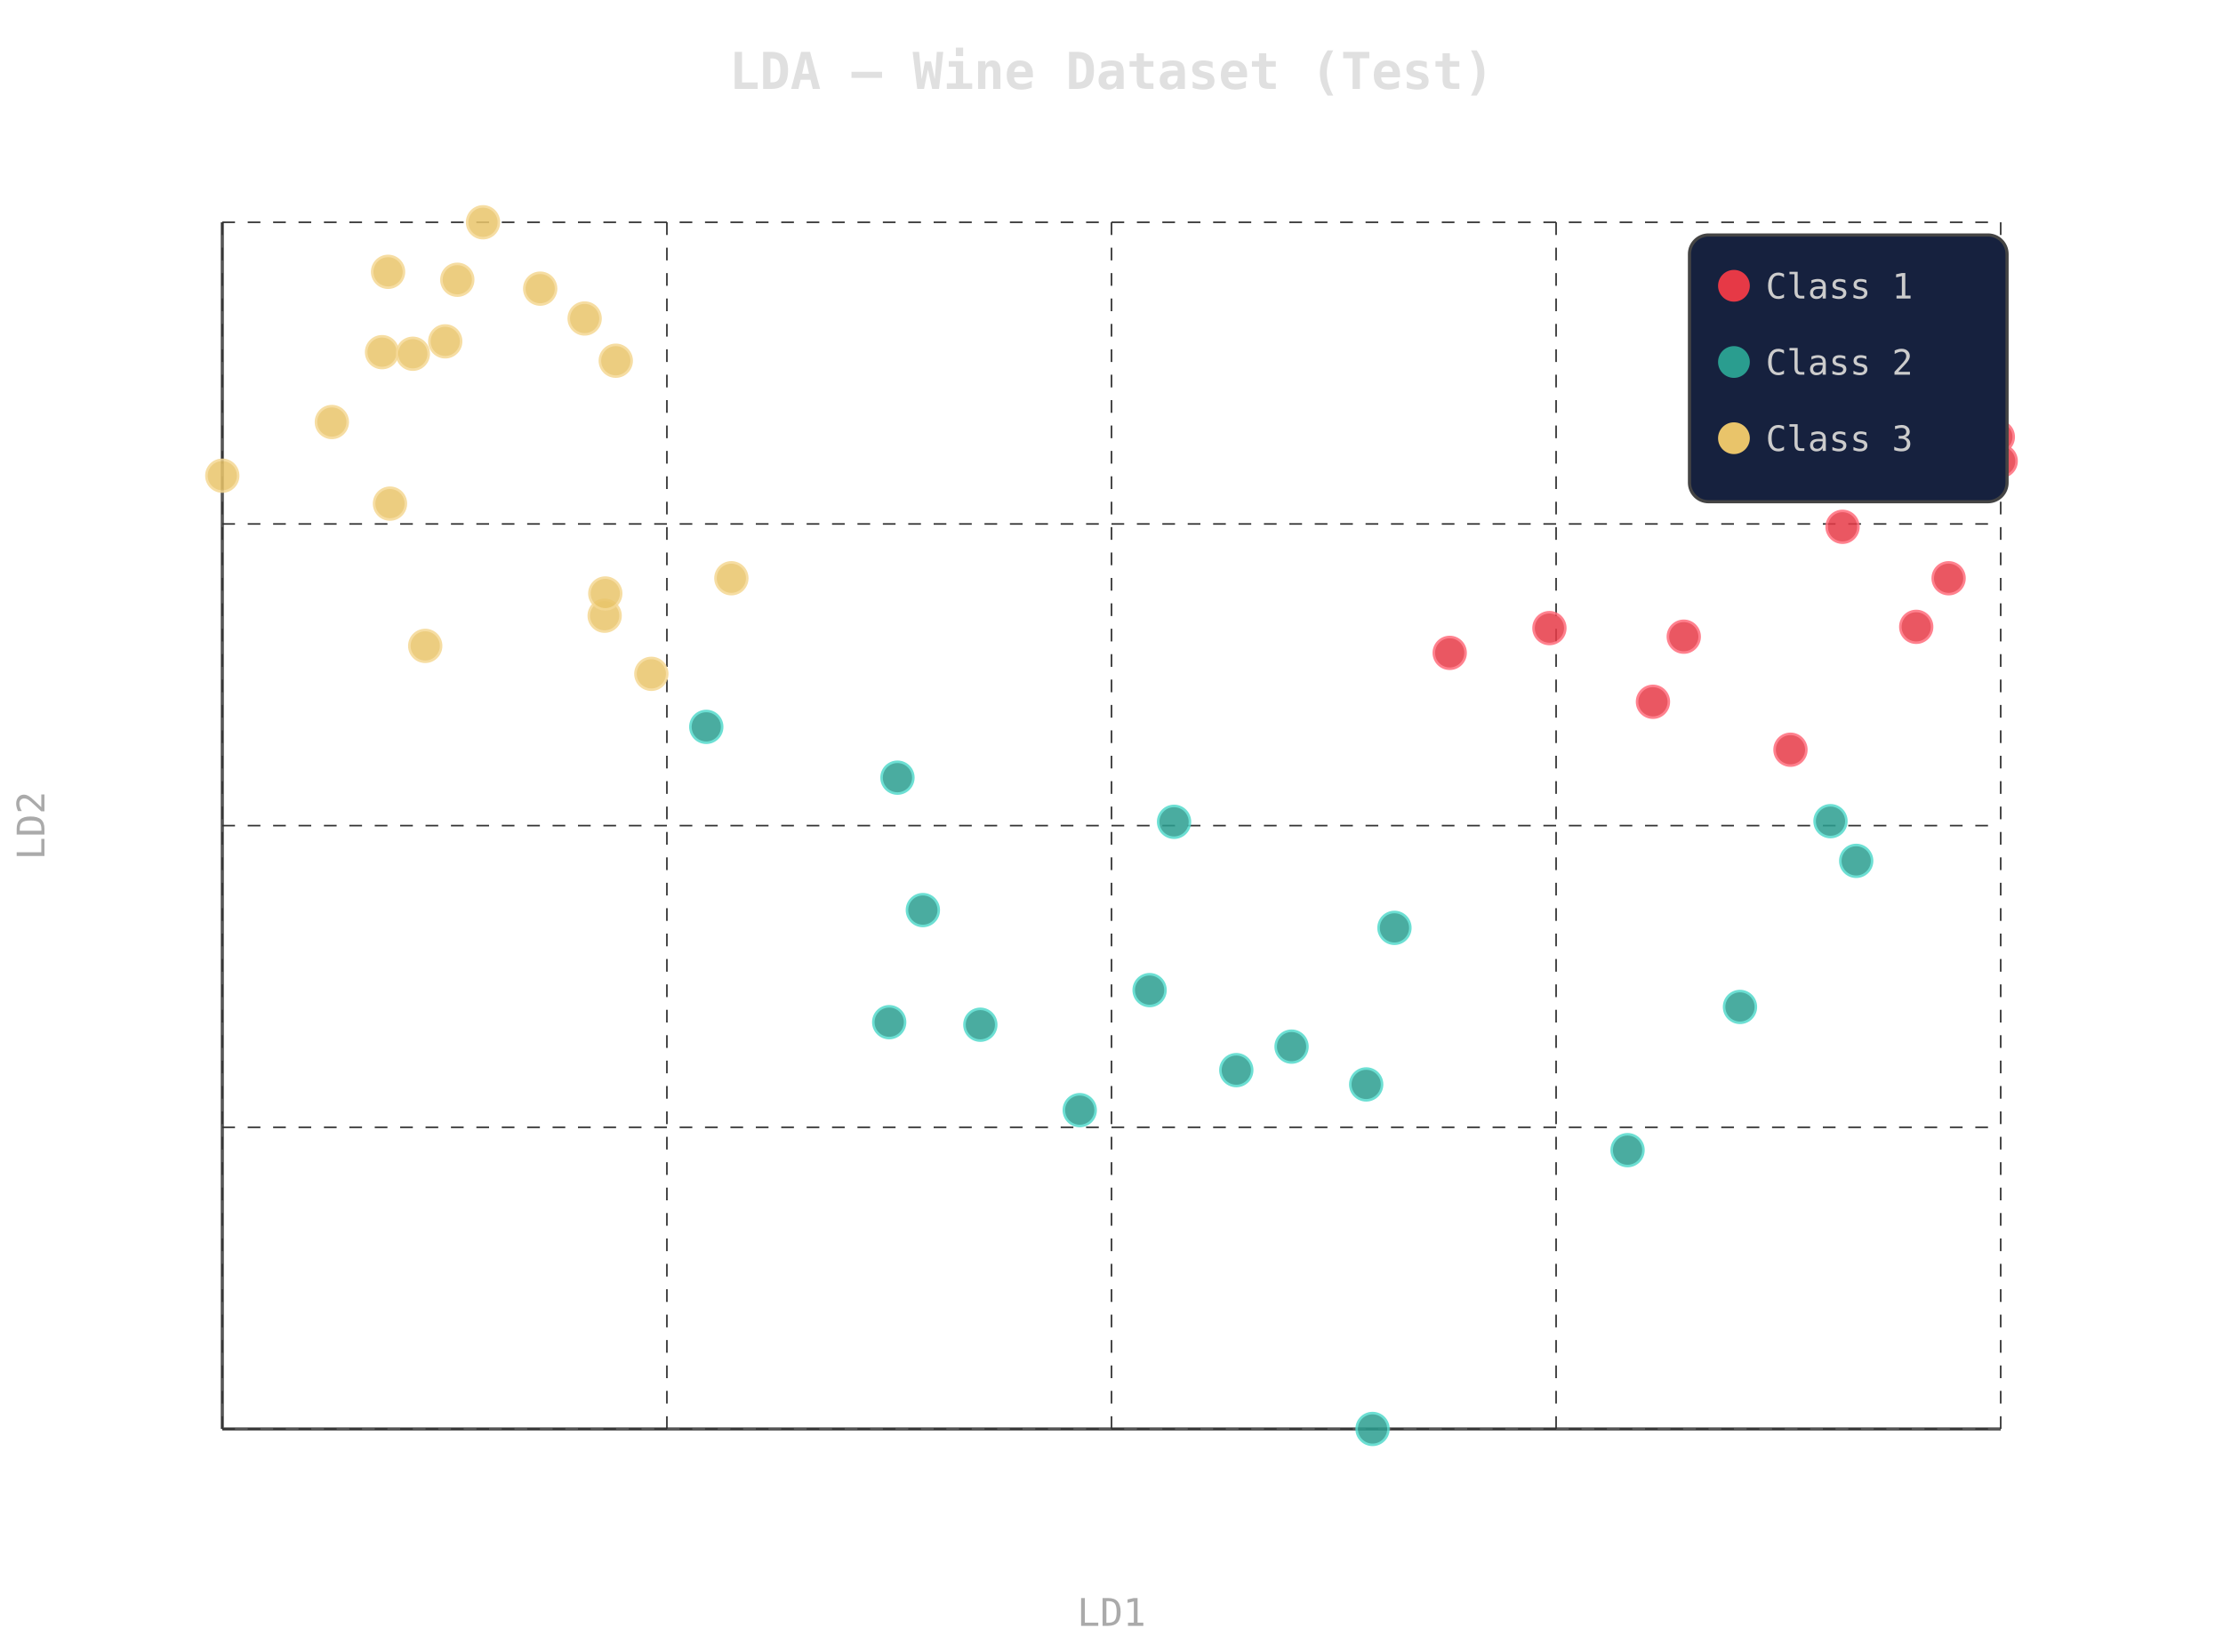
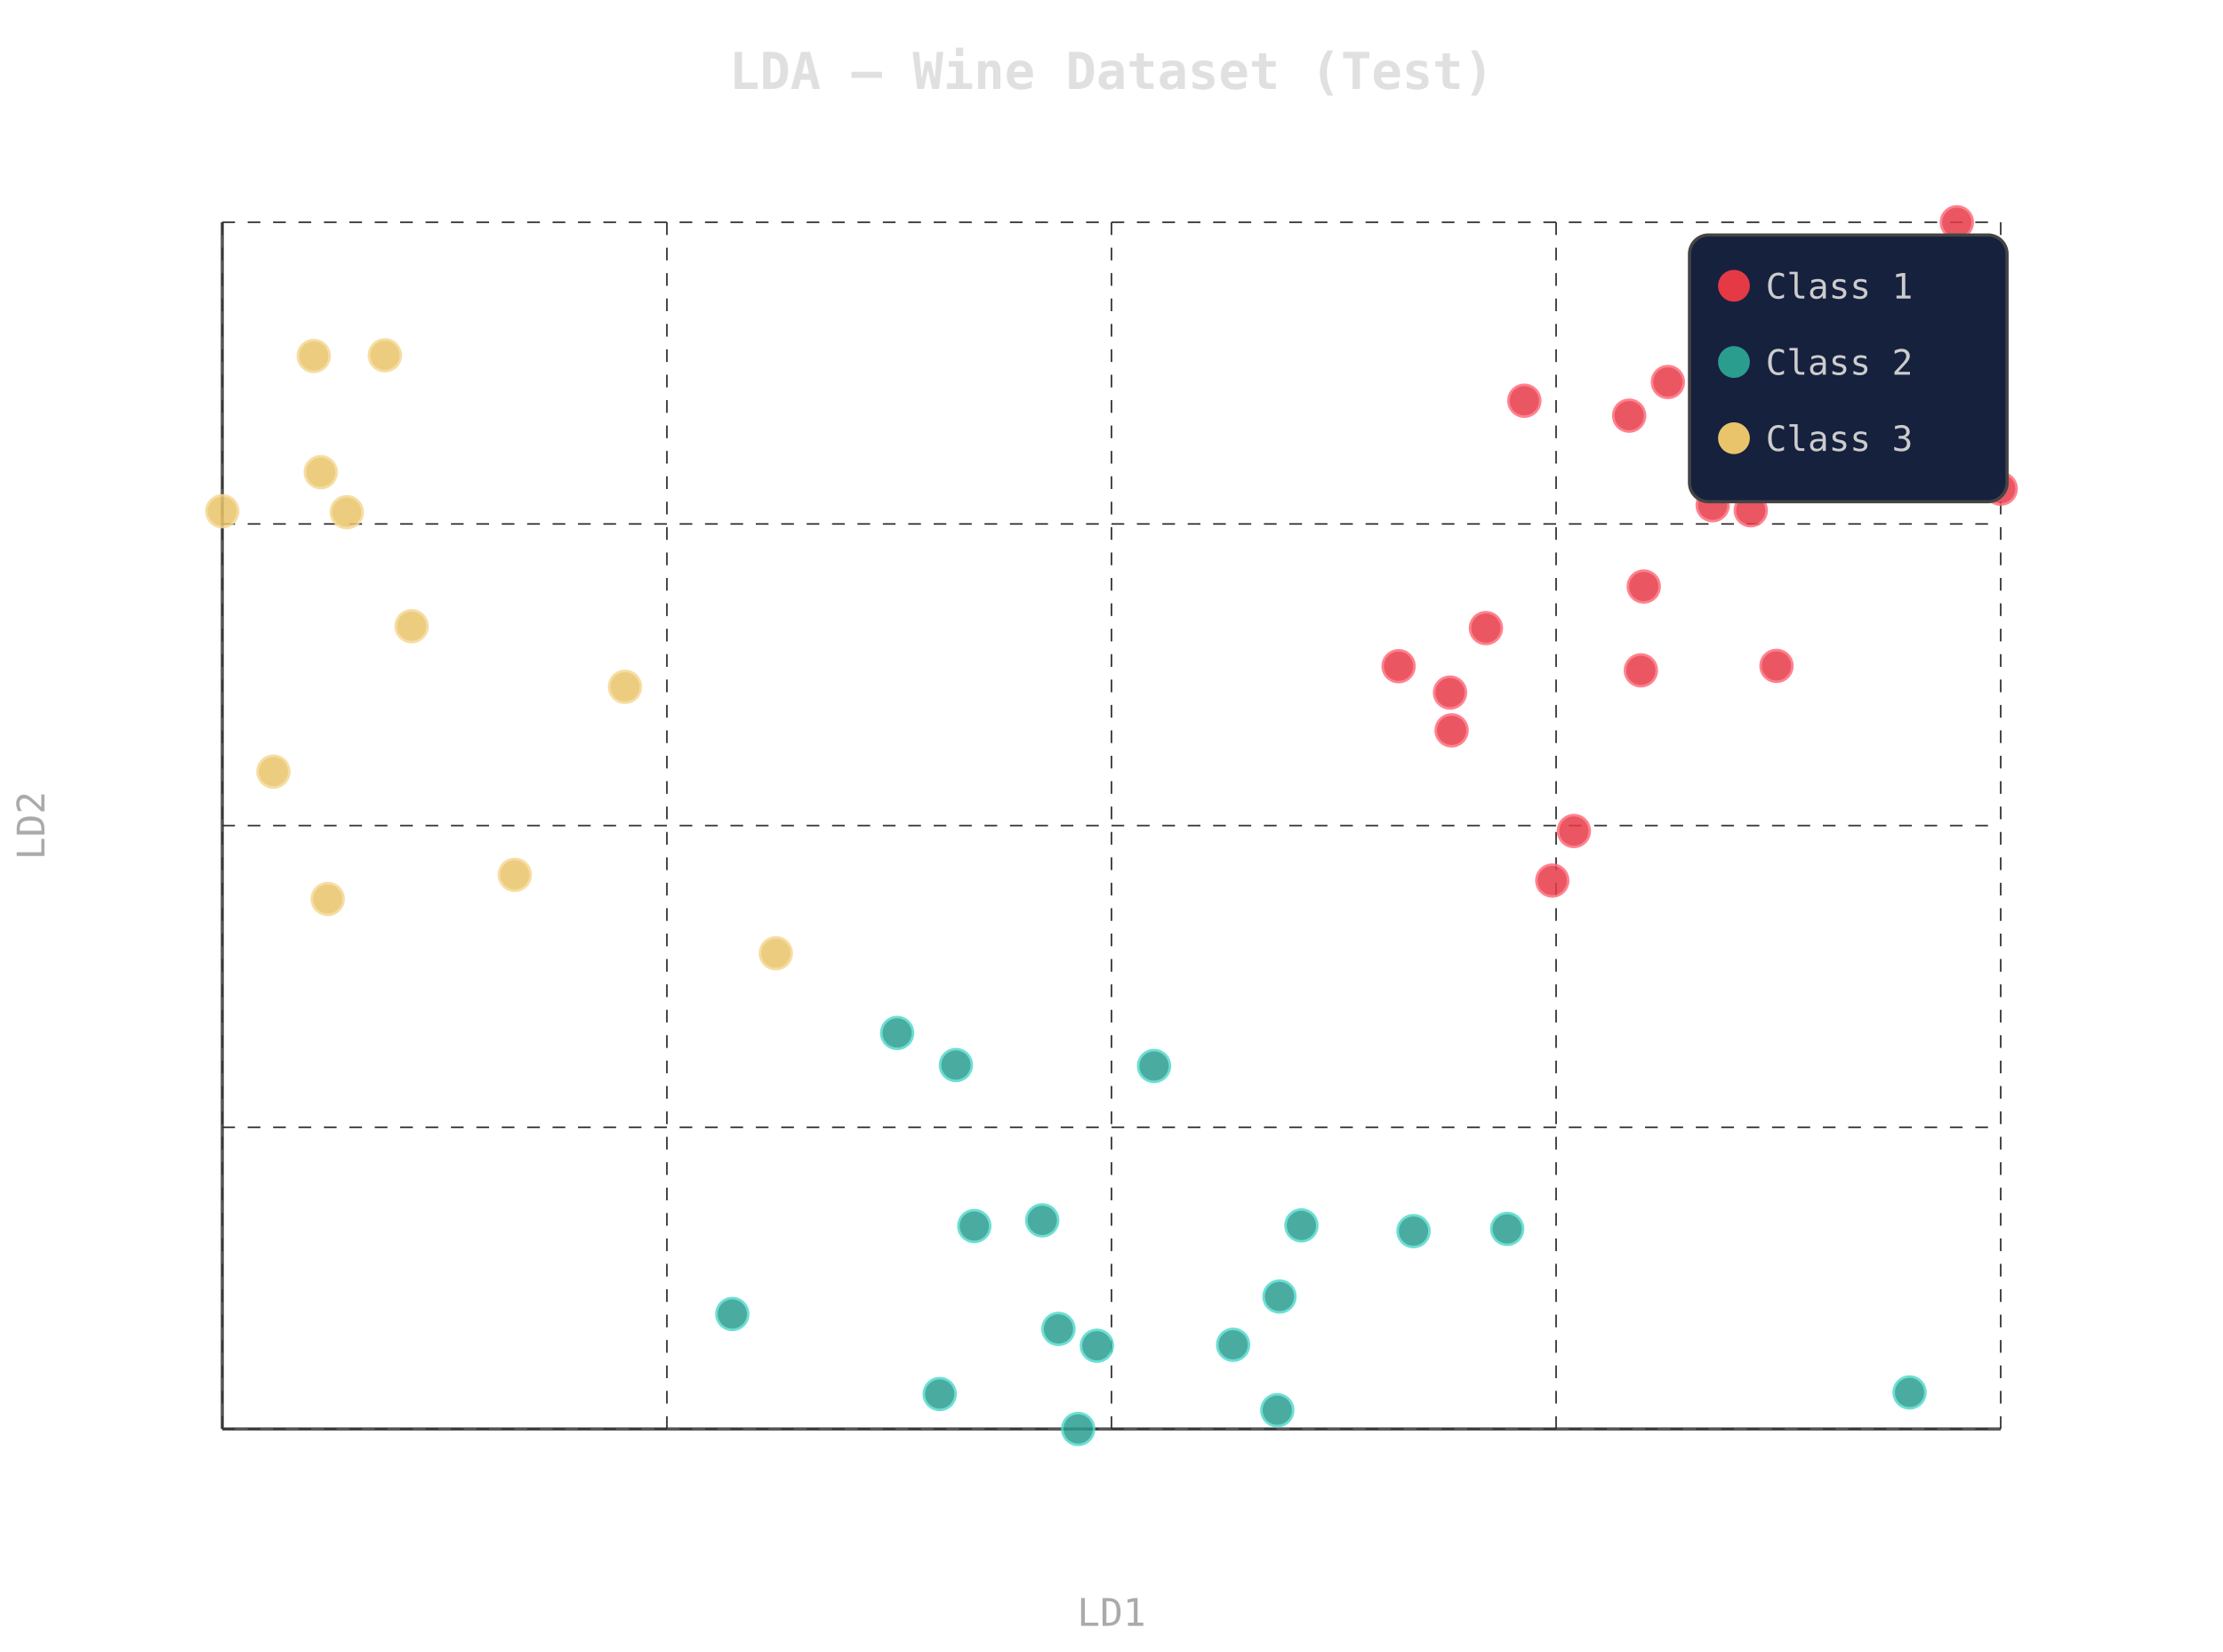
<svg xmlns="http://www.w3.org/2000/svg" width="700" height="520" style="background:#1a1a2e;font-family:monospace;">
  <text x="350" y="28" text-anchor="middle" fill="#e0e0e0" font-size="16" font-weight="bold">LDA — Wine Dataset (Test)</text>
  <line x1="70" y1="450" x2="630" y2="450" stroke="#555" stroke-width="1" />
  <line x1="70" y1="70" x2="70" y2="450" stroke="#555" stroke-width="1" />
  <text x="350" y="512" text-anchor="middle" fill="#aaa" font-size="12">LD1</text>
  <text x="14" y="260" text-anchor="middle" fill="#aaa" font-size="12" transform="rotate(-90,14,260)">LD2</text>
  <line x1="70" y1="70" x2="630" y2="70" stroke="#333" stroke-width="0.5" stroke-dasharray="4,4" />
  <line x1="70" y1="70" x2="70" y2="450" stroke="#333" stroke-width="0.5" stroke-dasharray="4,4" />
  <line x1="70" y1="165" x2="630" y2="165" stroke="#333" stroke-width="0.5" stroke-dasharray="4,4" />
  <line x1="210" y1="70" x2="210" y2="450" stroke="#333" stroke-width="0.5" stroke-dasharray="4,4" />
  <line x1="70" y1="260" x2="630" y2="260" stroke="#333" stroke-width="0.5" stroke-dasharray="4,4" />
  <line x1="350" y1="70" x2="350" y2="450" stroke="#333" stroke-width="0.5" stroke-dasharray="4,4" />
  <line x1="70" y1="355" x2="630" y2="355" stroke="#333" stroke-width="0.5" stroke-dasharray="4,4" />
  <line x1="490" y1="70" x2="490" y2="450" stroke="#333" stroke-width="0.5" stroke-dasharray="4,4" />
  <line x1="70" y1="450" x2="630" y2="450" stroke="#333" stroke-width="0.5" stroke-dasharray="4,4" />
  <line x1="630" y1="70" x2="630" y2="450" stroke="#333" stroke-width="0.5" stroke-dasharray="4,4" />
-   <circle cx="104.5" cy="132.9" r="5" fill="#e9c46a" stroke="#f4d792" stroke-width="0.8" opacity="0.85" />
-   <circle cx="120.3" cy="110.9" r="5" fill="#e9c46a" stroke="#f4d792" stroke-width="0.8" opacity="0.85" />
-   <circle cx="130.0" cy="111.4" r="5" fill="#e9c46a" stroke="#f4d792" stroke-width="0.8" opacity="0.85" />
-   <circle cx="439.1" cy="292.2" r="5" fill="#2a9d8f" stroke="#52d9cb" stroke-width="0.8" opacity="0.85" />
-   <circle cx="193.9" cy="113.6" r="5" fill="#e9c46a" stroke="#f4d792" stroke-width="0.8" opacity="0.85" />
-   <circle cx="133.9" cy="203.4" r="5" fill="#e9c46a" stroke="#f4d792" stroke-width="0.8" opacity="0.85" />
-   <circle cx="369.7" cy="258.8" r="5" fill="#2a9d8f" stroke="#52d9cb" stroke-width="0.8" opacity="0.85" />
-   <circle cx="122.2" cy="85.6" r="5" fill="#e9c46a" stroke="#f4d792" stroke-width="0.8" opacity="0.85" />
-   <circle cx="584.5" cy="271.1" r="5" fill="#2a9d8f" stroke="#52d9cb" stroke-width="0.8" opacity="0.85" />
-   <circle cx="190.4" cy="193.9" r="5" fill="#e9c46a" stroke="#f4d792" stroke-width="0.8" opacity="0.85" />
-   <circle cx="140.2" cy="107.5" r="5" fill="#e9c46a" stroke="#f4d792" stroke-width="0.8" opacity="0.85" />
-   <circle cx="512.5" cy="362.2" r="5" fill="#2a9d8f" stroke="#52d9cb" stroke-width="0.8" opacity="0.85" />
-   <circle cx="230.3" cy="182.1" r="5" fill="#e9c46a" stroke="#f4d792" stroke-width="0.8" opacity="0.85" />
-   <circle cx="362.0" cy="311.8" r="5" fill="#2a9d8f" stroke="#52d9cb" stroke-width="0.8" opacity="0.85" />
-   <circle cx="629.1" cy="137.6" r="5" fill="#e63946" stroke="#ff6b7a" stroke-width="0.8" opacity="0.85" />
-   <circle cx="630.0" cy="145.2" r="5" fill="#e63946" stroke="#ff6b7a" stroke-width="0.8" opacity="0.85" />
-   <circle cx="432.2" cy="450.0" r="5" fill="#2a9d8f" stroke="#52d9cb" stroke-width="0.8" opacity="0.85" />
-   <circle cx="152.1" cy="70.0" r="5" fill="#e9c46a" stroke="#f4d792" stroke-width="0.8" opacity="0.85" />
-   <circle cx="144.0" cy="88.1" r="5" fill="#e9c46a" stroke="#f4d792" stroke-width="0.8" opacity="0.85" />
-   <circle cx="613.6" cy="182.1" r="5" fill="#e63946" stroke="#ff6b7a" stroke-width="0.8" opacity="0.85" />
-   <circle cx="406.7" cy="329.6" r="5" fill="#2a9d8f" stroke="#52d9cb" stroke-width="0.8" opacity="0.85" />
-   <circle cx="389.3" cy="337.0" r="5" fill="#2a9d8f" stroke="#52d9cb" stroke-width="0.8" opacity="0.85" />
-   <circle cx="122.8" cy="158.6" r="5" fill="#e9c46a" stroke="#f4d792" stroke-width="0.8" opacity="0.85" />
-   <circle cx="308.7" cy="322.7" r="5" fill="#2a9d8f" stroke="#52d9cb" stroke-width="0.8" opacity="0.85" />
-   <circle cx="340.0" cy="349.6" r="5" fill="#2a9d8f" stroke="#52d9cb" stroke-width="0.8" opacity="0.85" />
-   <circle cx="520.5" cy="221.0" r="5" fill="#e63946" stroke="#ff6b7a" stroke-width="0.8" opacity="0.85" />
-   <circle cx="184.1" cy="100.3" r="5" fill="#e9c46a" stroke="#f4d792" stroke-width="0.8" opacity="0.85" />
-   <circle cx="290.6" cy="286.6" r="5" fill="#2a9d8f" stroke="#52d9cb" stroke-width="0.8" opacity="0.85" />
-   <circle cx="620.1" cy="134.8" r="5" fill="#e63946" stroke="#ff6b7a" stroke-width="0.8" opacity="0.85" />
-   <circle cx="430.2" cy="341.5" r="5" fill="#2a9d8f" stroke="#52d9cb" stroke-width="0.8" opacity="0.85" />
-   <circle cx="576.4" cy="258.6" r="5" fill="#2a9d8f" stroke="#52d9cb" stroke-width="0.8" opacity="0.85" />
-   <circle cx="190.6" cy="186.9" r="5" fill="#e9c46a" stroke="#f4d792" stroke-width="0.8" opacity="0.85" />
-   <circle cx="563.8" cy="236.1" r="5" fill="#e63946" stroke="#ff6b7a" stroke-width="0.8" opacity="0.85" />
-   <circle cx="222.4" cy="228.9" r="5" fill="#2a9d8f" stroke="#52d9cb" stroke-width="0.8" opacity="0.85" />
-   <circle cx="205.1" cy="212.2" r="5" fill="#e9c46a" stroke="#f4d792" stroke-width="0.8" opacity="0.85" />
-   <circle cx="580.2" cy="165.9" r="5" fill="#e63946" stroke="#ff6b7a" stroke-width="0.8" opacity="0.85" />
-   <circle cx="603.4" cy="197.4" r="5" fill="#e63946" stroke="#ff6b7a" stroke-width="0.8" opacity="0.85" />
-   <circle cx="282.6" cy="244.9" r="5" fill="#2a9d8f" stroke="#52d9cb" stroke-width="0.8" opacity="0.85" />
-   <circle cx="280.0" cy="321.9" r="5" fill="#2a9d8f" stroke="#52d9cb" stroke-width="0.8" opacity="0.85" />
-   <circle cx="547.9" cy="317.1" r="5" fill="#2a9d8f" stroke="#52d9cb" stroke-width="0.8" opacity="0.85" />
-   <circle cx="530.2" cy="200.5" r="5" fill="#e63946" stroke="#ff6b7a" stroke-width="0.8" opacity="0.85" />
-   <circle cx="170.1" cy="90.9" r="5" fill="#e9c46a" stroke="#f4d792" stroke-width="0.8" opacity="0.85" />
-   <circle cx="70.0" cy="149.8" r="5" fill="#e9c46a" stroke="#f4d792" stroke-width="0.8" opacity="0.85" />
-   <circle cx="456.5" cy="205.6" r="5" fill="#e63946" stroke="#ff6b7a" stroke-width="0.8" opacity="0.85" />
-   <circle cx="487.9" cy="197.8" r="5" fill="#e63946" stroke="#ff6b7a" stroke-width="0.8" opacity="0.85" />
+   <circle cx="109.2" cy="161.3" r="5" fill="#e9c46a" stroke="#f4d792" stroke-width="0.8" opacity="0.85" />
+   <circle cx="480.0" cy="126.2" r="5" fill="#e63946" stroke="#ff6b7a" stroke-width="0.8" opacity="0.85" />
+   <circle cx="196.8" cy="216.3" r="5" fill="#e9c46a" stroke="#f4d792" stroke-width="0.8" opacity="0.85" />
+   <circle cx="456.6" cy="218.1" r="5" fill="#e63946" stroke="#ff6b7a" stroke-width="0.8" opacity="0.85" />
+   <circle cx="328.2" cy="384.3" r="5" fill="#2a9d8f" stroke="#52d9cb" stroke-width="0.8" opacity="0.85" />
+   <circle cx="339.5" cy="450.0" r="5" fill="#2a9d8f" stroke="#52d9cb" stroke-width="0.8" opacity="0.85" />
+   <circle cx="86.1" cy="243.0" r="5" fill="#e9c46a" stroke="#f4d792" stroke-width="0.8" opacity="0.85" />
+   <circle cx="295.9" cy="439.0" r="5" fill="#2a9d8f" stroke="#52d9cb" stroke-width="0.8" opacity="0.85" />
+   <circle cx="402.9" cy="408.3" r="5" fill="#2a9d8f" stroke="#52d9cb" stroke-width="0.8" opacity="0.85" />
+   <circle cx="333.3" cy="418.5" r="5" fill="#2a9d8f" stroke="#52d9cb" stroke-width="0.8" opacity="0.85" />
+   <circle cx="601.3" cy="438.5" r="5" fill="#2a9d8f" stroke="#52d9cb" stroke-width="0.8" opacity="0.85" />
+   <circle cx="525.2" cy="120.3" r="5" fill="#e63946" stroke="#ff6b7a" stroke-width="0.8" opacity="0.85" />
+   <circle cx="513.0" cy="130.9" r="5" fill="#e63946" stroke="#ff6b7a" stroke-width="0.8" opacity="0.85" />
+   <circle cx="402.2" cy="444.1" r="5" fill="#2a9d8f" stroke="#52d9cb" stroke-width="0.8" opacity="0.85" />
+   <circle cx="457.1" cy="230.0" r="5" fill="#e63946" stroke="#ff6b7a" stroke-width="0.8" opacity="0.85" />
+   <circle cx="306.8" cy="386.1" r="5" fill="#2a9d8f" stroke="#52d9cb" stroke-width="0.8" opacity="0.85" />
+   <circle cx="230.6" cy="413.8" r="5" fill="#2a9d8f" stroke="#52d9cb" stroke-width="0.8" opacity="0.85" />
+   <circle cx="445.1" cy="387.7" r="5" fill="#2a9d8f" stroke="#52d9cb" stroke-width="0.8" opacity="0.85" />
+   <circle cx="559.4" cy="209.7" r="5" fill="#e63946" stroke="#ff6b7a" stroke-width="0.8" opacity="0.85" />
+   <circle cx="551.3" cy="160.7" r="5" fill="#e63946" stroke="#ff6b7a" stroke-width="0.8" opacity="0.85" />
+   <circle cx="630.0" cy="153.9" r="5" fill="#e63946" stroke="#ff6b7a" stroke-width="0.8" opacity="0.85" />
+   <circle cx="467.9" cy="197.8" r="5" fill="#e63946" stroke="#ff6b7a" stroke-width="0.8" opacity="0.85" />
+   <circle cx="121.2" cy="111.9" r="5" fill="#e9c46a" stroke="#f4d792" stroke-width="0.8" opacity="0.85" />
+   <circle cx="282.5" cy="325.3" r="5" fill="#2a9d8f" stroke="#52d9cb" stroke-width="0.8" opacity="0.85" />
+   <circle cx="516.7" cy="211.1" r="5" fill="#e63946" stroke="#ff6b7a" stroke-width="0.8" opacity="0.85" />
+   <circle cx="103.2" cy="283.1" r="5" fill="#e9c46a" stroke="#f4d792" stroke-width="0.8" opacity="0.85" />
+   <circle cx="98.8" cy="112.1" r="5" fill="#e9c46a" stroke="#f4d792" stroke-width="0.8" opacity="0.85" />
+   <circle cx="388.3" cy="423.5" r="5" fill="#2a9d8f" stroke="#52d9cb" stroke-width="0.8" opacity="0.85" />
+   <circle cx="101.0" cy="148.7" r="5" fill="#e9c46a" stroke="#f4d792" stroke-width="0.8" opacity="0.85" />
+   <circle cx="409.8" cy="385.9" r="5" fill="#2a9d8f" stroke="#52d9cb" stroke-width="0.8" opacity="0.85" />
+   <circle cx="474.6" cy="387.0" r="5" fill="#2a9d8f" stroke="#52d9cb" stroke-width="0.8" opacity="0.85" />
+   <circle cx="495.6" cy="261.7" r="5" fill="#e63946" stroke="#ff6b7a" stroke-width="0.8" opacity="0.85" />
+   <circle cx="70.0" cy="161.0" r="5" fill="#e9c46a" stroke="#f4d792" stroke-width="0.8" opacity="0.85" />
+   <circle cx="244.3" cy="300.2" r="5" fill="#e9c46a" stroke="#f4d792" stroke-width="0.8" opacity="0.85" />
+   <circle cx="345.4" cy="423.8" r="5" fill="#2a9d8f" stroke="#52d9cb" stroke-width="0.8" opacity="0.85" />
+   <circle cx="565.5" cy="152.2" r="5" fill="#e63946" stroke="#ff6b7a" stroke-width="0.8" opacity="0.85" />
+   <circle cx="363.4" cy="335.7" r="5" fill="#2a9d8f" stroke="#52d9cb" stroke-width="0.8" opacity="0.85" />
+   <circle cx="162.1" cy="275.5" r="5" fill="#e9c46a" stroke="#f4d792" stroke-width="0.8" opacity="0.85" />
+   <circle cx="129.6" cy="197.2" r="5" fill="#e9c46a" stroke="#f4d792" stroke-width="0.8" opacity="0.85" />
+   <circle cx="301.0" cy="335.4" r="5" fill="#2a9d8f" stroke="#52d9cb" stroke-width="0.8" opacity="0.85" />
+   <circle cx="440.4" cy="209.8" r="5" fill="#e63946" stroke="#ff6b7a" stroke-width="0.8" opacity="0.85" />
+   <circle cx="517.6" cy="184.7" r="5" fill="#e63946" stroke="#ff6b7a" stroke-width="0.8" opacity="0.85" />
+   <circle cx="539.3" cy="159.1" r="5" fill="#e63946" stroke="#ff6b7a" stroke-width="0.8" opacity="0.85" />
+   <circle cx="616.2" cy="70.0" r="5" fill="#e63946" stroke="#ff6b7a" stroke-width="0.8" opacity="0.85" />
+   <circle cx="488.8" cy="277.3" r="5" fill="#e63946" stroke="#ff6b7a" stroke-width="0.8" opacity="0.85" />
  <rect x="532" y="74" width="100" height="84" rx="6" fill="#16213e" stroke="#444" stroke-width="1" />
  <circle cx="546" cy="90" r="5" fill="#e63946" />
  <text x="556" y="94" fill="#ccc" font-size="11">Class 1</text>
  <circle cx="546" cy="114" r="5" fill="#2a9d8f" />
  <text x="556" y="118" fill="#ccc" font-size="11">Class 2</text>
  <circle cx="546" cy="138" r="5" fill="#e9c46a" />
  <text x="556" y="142" fill="#ccc" font-size="11">Class 3</text>
</svg>
